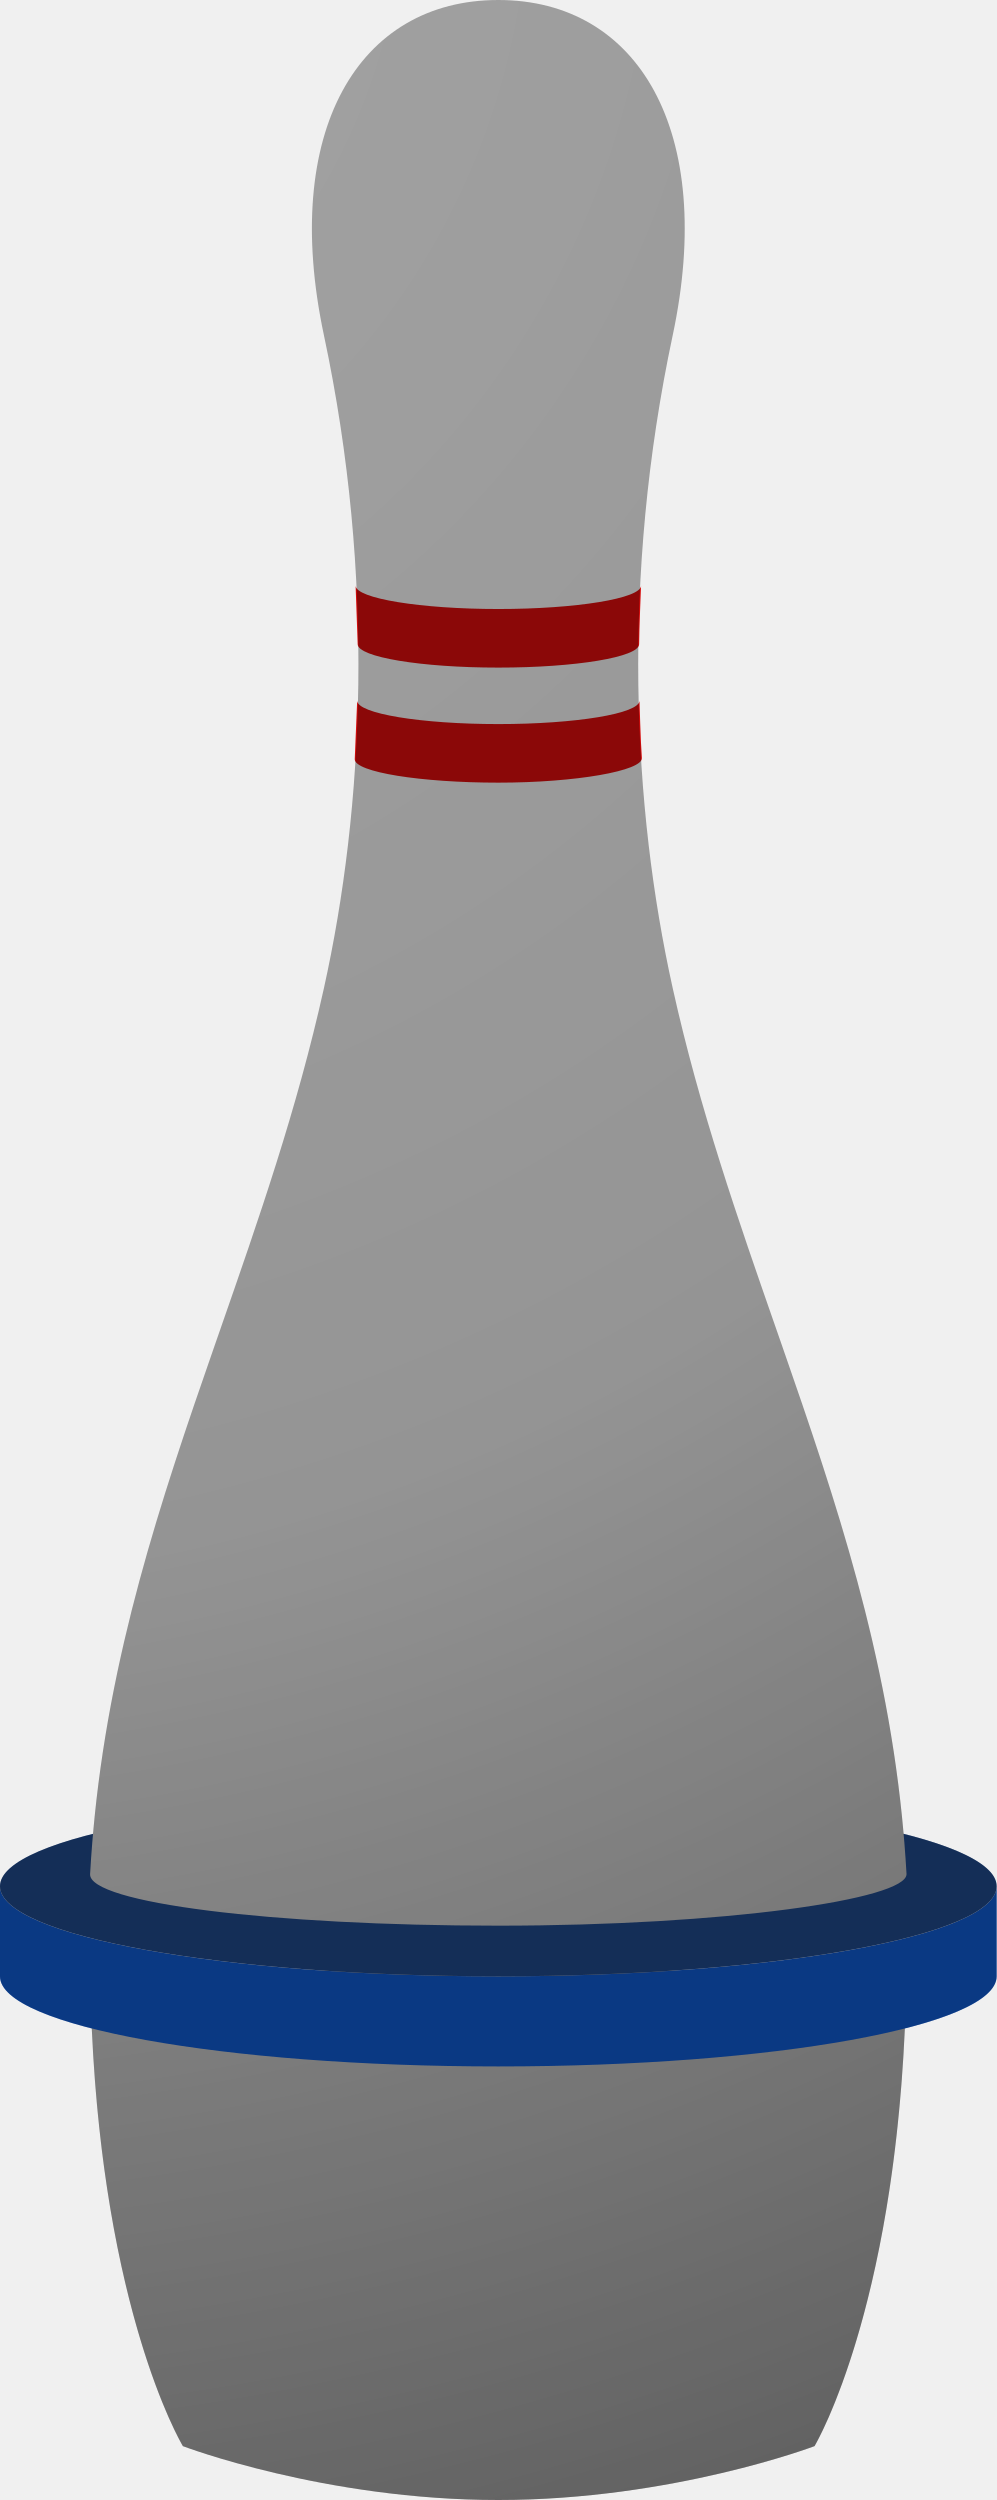
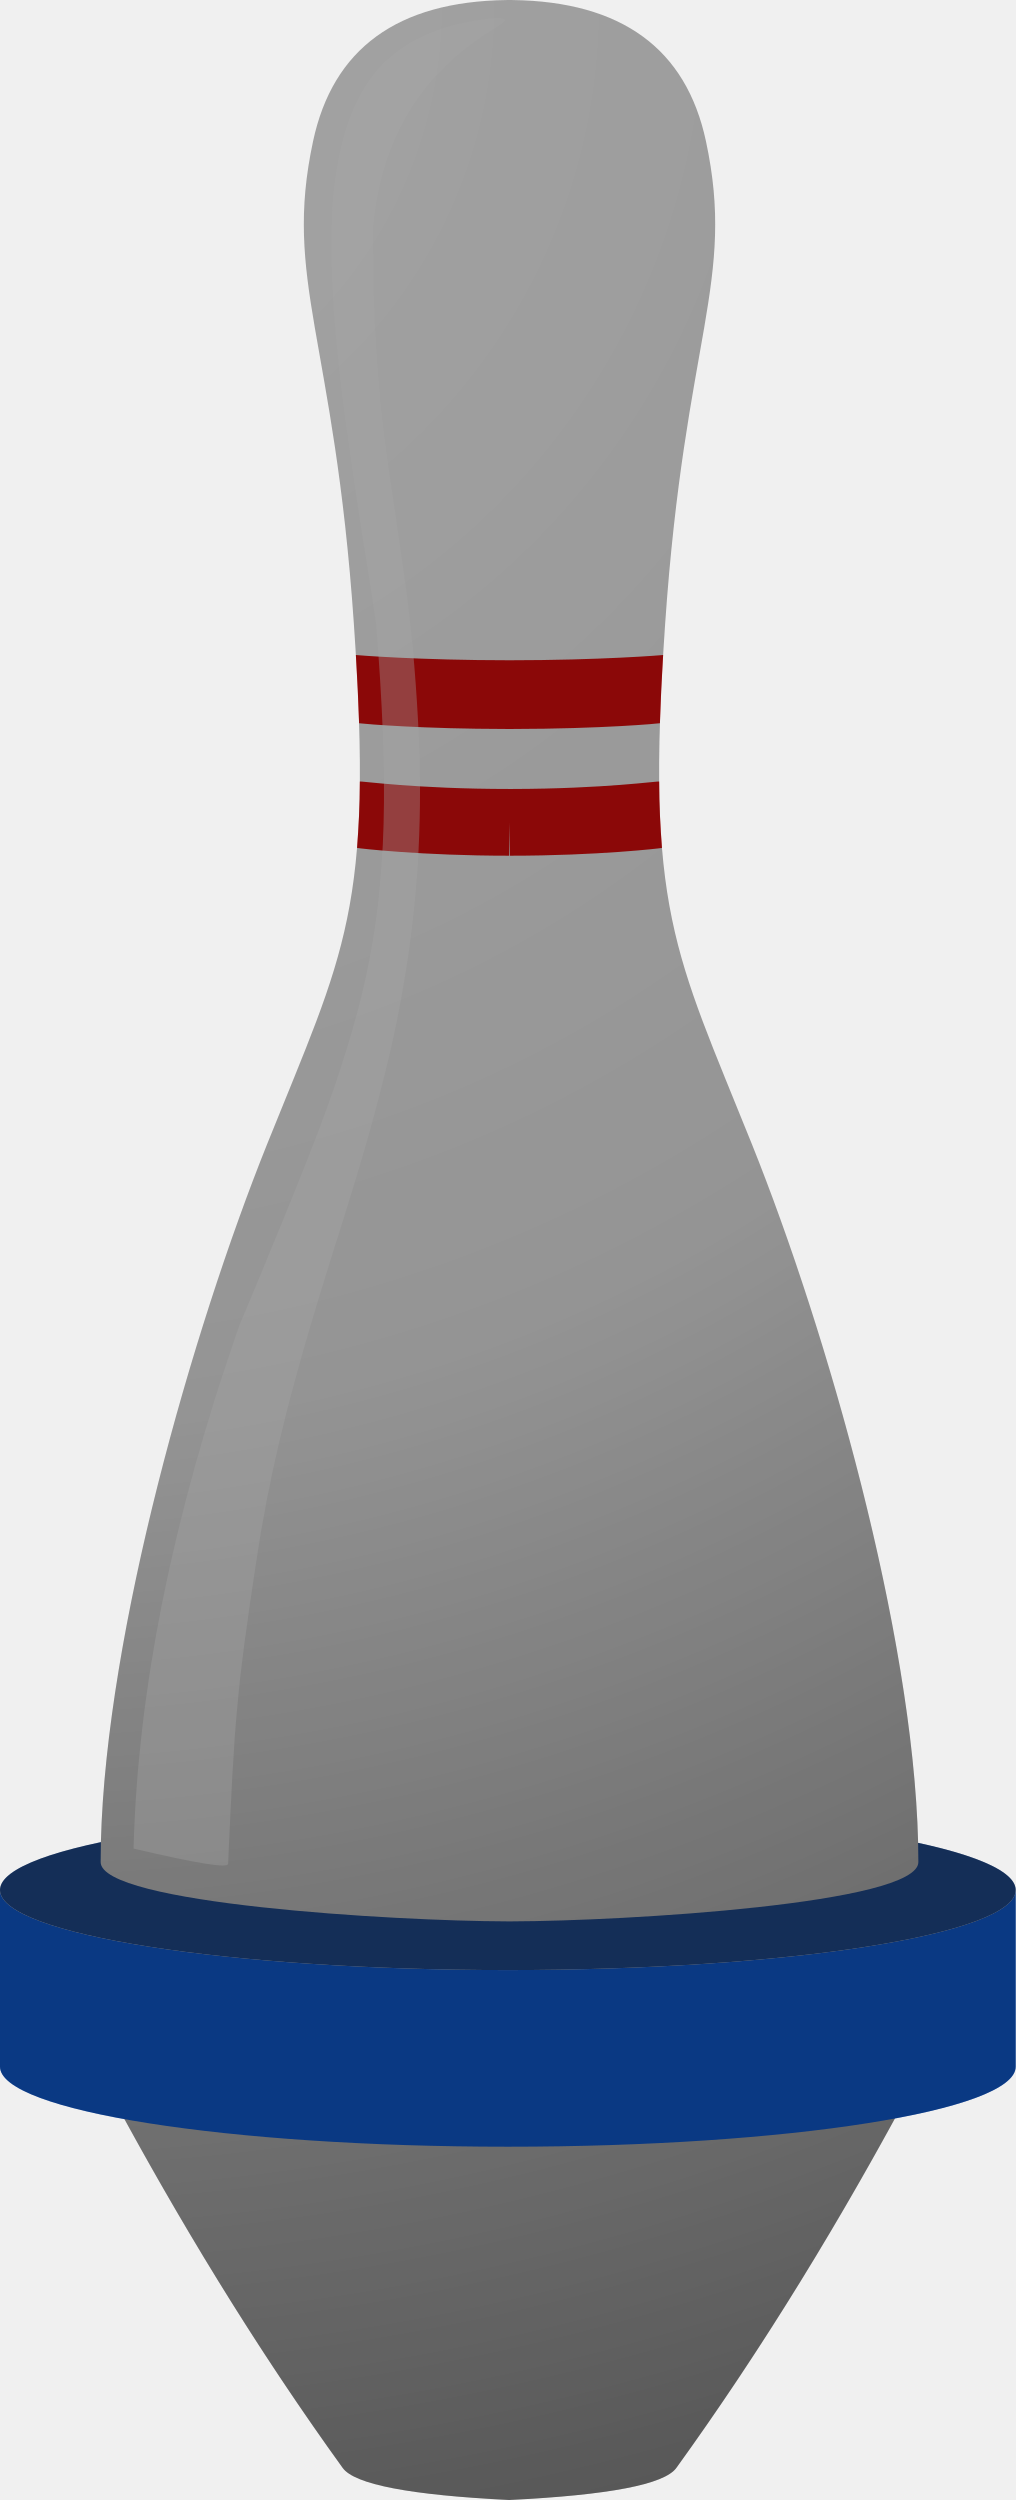
- <svg xmlns="http://www.w3.org/2000/svg" width="177px" height="444px" viewBox="0 0 177 444" version="1.1">
+ <svg xmlns="http://www.w3.org/2000/svg" width="184px" height="452.893px" viewBox="0 0 184 452.893" version="1.1">
  <defs>
-     <radialGradient cx="-33.478%" cy="-391.242%" fx="-33.478%" fy="-391.242%" r="575.875%" gradientTransform="translate(-0.3348, -3.9124), scale(0.6483, 1), translate(0.3348, 3.9124)" id="radialGradient-1">
+     <radialGradient cx="-13.765%" cy="-490.798%" fx="-13.765%" fy="-490.798%" r="626.455%" gradientTransform="translate(-0.1377, -4.908), scale(0.5198, 1), rotate(40.8657), translate(0.1377, 4.908)" id="radialGradient-1">
      <stop stop-color="#FFFFFF" offset="0%" />
      <stop stop-color="#E4E4E4" offset="55%" />
      <stop stop-color="#808080" offset="100%" />
    </radialGradient>
-     <radialGradient cx="-33.862%" cy="-5.615%" fx="-33.862%" fy="-5.615%" r="373.628%" gradientTransform="translate(-0.3386, -0.0561), scale(1, 0.424), translate(0.3386, 0.0561)" id="radialGradient-2">
+     <radialGradient cx="-12.378%" cy="-2.54332819e-14%" fx="-12.378%" fy="-2.54332819e-14%" r="315.354%" gradientTransform="translate(-0.1238, -0), scale(1, 0.4256), rotate(38.6901), translate(0.1238, 0)" id="radialGradient-2">
      <stop stop-color="#FFFFFF" offset="0%" />
      <stop stop-color="#E4E4E4" offset="55%" />
      <stop stop-color="#808080" offset="100%" />
    </radialGradient>
  </defs>
-   <g id="Pin" stroke="none" stroke-width="1" fill="none" fill-rule="evenodd">
-     <g>
-       <g id="PinBase" transform="translate(16, 350)" fill="url(#radialGradient-1)">
-         <path d="M145,0 C144.226,58.491 128.657,84.436 128.657,84.436 C128.657,84.436 103.436,94 72.5,94 C41.564,94 16.485,84.436 16.485,84.436 C16.485,84.436 0.774,58.491 0,0" id="Path" />
-       </g>
-       <g id="BaseRing" transform="translate(0, 319)">
-         <path d="M177,16.01 C177,24.843 137.377,32.005 88.5,32.005 C39.623,32.005 0,24.843 0,16.01 L0,32.005 C0,40.839 39.623,48 88.5,48 C137.377,48 177,40.839 177,32.005 C177,23.171 177,7.176 177,16.01 Z" id="Path" fill="#0F57CA" />
-         <path d="M0,15.995 C0,7.161 39.623,0 88.5,0 C137.377,0 177,7.161 177,15.995 C177,24.829 137.377,31.99 88.5,31.99 C39.623,31.99 0,24.829 0,15.995" id="Path" fill="#1E4686" />
-       </g>
-       <g id="PinBody" transform="translate(16, 0)" fill="url(#radialGradient-2)">
-         <path d="M0.002,332.846 C-0.284,337.94 32.265,342 72.501,342 C112.737,342 145,337.328 145,332.846 C141.668,273.546 115.699,230.639 103.472,175.496 C96.358,143.416 94.309,102.602 103.472,59.55 C111.186,23.307 97.362,0 72.501,0 C47.639,0 33.816,23.307 41.53,59.55 C50.693,102.602 48.644,143.416 41.53,175.496 C29.302,230.639 3.333,273.546 0.002,332.846 Z" id="Path" />
-       </g>
-       <g id="NeckRings" transform="translate(63, 104)" fill="#D60C0C">
-         <path d="M50.577,20.437 C50.577,22.734 39.236,24.596 25.508,24.596 C11.78,24.596 0.433,22.734 0.433,20.437 L0,30.841 C0,33.138 11.78,35 25.508,35 C39.236,35 51.192,32.891 50.998,30.602 C50.776,27.984 50.577,20.335 50.577,20.437 L50.577,20.437 Z" id="Path" />
-         <path d="M50.858,0.001 C50.858,2.298 39.236,4.161 25.508,4.161 C11.78,4.161 0.153,2.298 0.153,0.001 L0.522,10.405 C0.522,12.702 11.78,14.565 25.508,14.565 C39.236,14.565 50.51,12.702 50.51,10.405 C50.51,8.108 50.858,-0.093 50.858,0.001 Z" id="Path" />
-       </g>
+   <g id="Glossy-Pin" stroke="none" stroke-width="1" fill="none" fill-rule="evenodd">
+     <g id="Base" transform="translate(18.2323, 375.8931)" fill="url(#radialGradient-1)">
+       <path d="M148.137,4.54747351e-13 C134.211,26.252 119.594,49.982 104.286,71.189 C102.129,74.177 92.08,76.111 74.137,76.993 C74.114,76.999 74.091,76.998 74.068,76.997 L74,77 C56.057,76.111 46.007,74.177 43.851,71.189 C28.543,49.982 13.926,26.252 0,0 L148.137,4.54747351e-13 Z" id="Combined-Shape" />
    </g>
-     <path d="M88.501,0 C113.362,0 127.186,23.307 119.472,59.55 C110.309,102.602 112.358,143.416 119.472,175.496 C124.24,197.002 131.099,216.647 137.89,236.128 L138.934,239.124 C148.481,266.547 157.674,293.82 160.483,325.688 C170.88,328.31 177,331.523 177,334.995 C177,341.877 152.95,347.744 119.21,350.001 L119.432,350.001 C153.055,347.734 177,341.877 177,335.01 L177,351.005 C177,354.452 170.966,357.645 160.704,360.256 C158.469,409.996 145.471,433.036 144.693,434.374 L144.661,434.429 C144.657,434.436 119.436,444 88.5,444 C57.564,444 32.485,434.436 32.485,434.436 L32.448,434.374 C31.663,433.036 18.547,409.996 16.297,360.257 C6.034,357.645 0,354.452 0,351.005 L0,335.01 L0.007,335.201 C0.002,335.132 0,335.064 0,334.995 C0,331.523 6.12,328.31 16.517,325.688 C19.327,293.82 28.52,266.547 38.068,239.124 L39.111,236.128 C45.902,216.647 52.761,197.002 57.53,175.496 C64.644,143.416 66.693,102.602 57.53,59.55 C49.816,23.307 63.639,0 88.501,0 Z M0.007,335.201 L0,335.01 C0,341.877 23.945,347.734 57.568,350.001 L57.79,350.001 C24.388,347.767 0.482,341.994 0.007,335.201 Z" id="Shadow" fill-opacity="0.35" fill="#000000" />
+     <g id="Rubber" transform="translate(0, 327.8931)">
+       <path d="M184,14.685 L184,46.5 C184,54.508 142.81,61 92,61 C41.19,61 0,54.508 0,46.5 L0,14.685 C0.635,22.608 41.581,29 92,29 C142.81,29 184,22.508 184,14.5 L183.99,14.684 L184,14.685 Z" id="Combined-Shape" fill="#0F57CA" />
+       <path d="M92,0 C142.81,0 184,6.492 184,14.5 C184,22.508 142.81,29 92,29 C41.19,29 0,22.508 0,14.5 C0,6.492 41.19,0 92,0 Z" id="Path" fill="#1E4686" />
+     </g>
+     <g id="Body" transform="translate(18.232, 0)" fill="url(#radialGradient-2)">
+       <path d="M73.531,348.07 C53.183,348.008 0,344.876 0,337.325 C0,299.274 16.097,242.298 30.17,207.245 C44.244,172.192 49.45,164.946 45.872,112.986 C42.294,61.027 33.039,51.024 38.48,25.588 C42.107,8.631 53.993,0.102 74.137,0 L74,0.001 L74.068,0.001 L74.137,0 L74.137,0.001 L74.602,0.006 C94.381,0.273 106.067,8.801 109.657,25.588 C115.098,51.024 105.843,61.027 102.265,112.986 C98.688,164.946 103.893,172.192 117.967,207.245 C132.04,242.298 148.137,299.274 148.137,337.325 C148.137,344.876 94.954,348.008 74.606,348.07 Z" id="Combined-Shape" />
+     </g>
+     <g id="Neck-Rings" transform="translate(64.4699, 118.6608)" fill="#D60C0C">
+       <path d="M0.719,22.926 C0.754,22.778 10.778,24.268 27.899,24.268 L27.829,24.267 L28.31,24.267 C45.096,24.236 54.906,22.779 54.941,22.926 C54.941,27.321 55.163,31.092 55.448,34.945 C55.402,35 43.849,36.359 27.899,36.359 L27.829,30.313 L27.76,36.359 C11.98,36.359 0.503,35.029 0.217,34.947 C0.496,31.092 0.719,27.321 0.719,22.926 Z" id="Combined-Shape" />
+       <path d="M55.659,0 C55.393,4.451 55.199,8.551 55.08,12.355 C55.074,12.395 44.705,13.378 28.292,13.399 L27.899,13.399 L27.76,13.399 L27.368,13.399 C12.014,13.379 1.949,12.518 0.709,12.374 L0.638,12.365 C0.599,12.36 0.58,12.357 0.58,12.355 C0.46,8.551 0.267,4.451 0,0 C-0.002,0.015 11.33,0.952 27.899,0.952 L27.76,0.952 C44.33,0.952 55.661,0.015 55.659,0 Z" id="Combined-Shape" />
+     </g>
+     <g id="Gloss" transform="translate(24.197, 3.307)" fill="#FFFFFF" fill-opacity="0.35">
+       <path d="M0,331.585 C0.733,302.782 7.135,271.149 19.207,236.686 C42.497,180.894 48.556,167.336 43.927,109.586 C38.015,72.419 34.382,47.887 36.31,30.969 C38.686,10.261 47.599,1.798 65.209,0 C75.002,0 46.194,4.269 43.411,38.193 C43.074,81.453 49.964,90 51.727,131.319 C54.081,193.31 30.811,223.168 22.331,278.844 C18.648,303.024 18.288,308.351 17.125,334.317 C17.187,335.188 11.478,334.277 0,331.585 Z" id="Path-70" />
+     </g>
+     <path d="M92.369,0 L92.834,0.006 C112.613,0.273 124.298,8.801 127.889,25.588 C133.33,51.024 124.075,61.027 120.497,112.986 C116.92,164.946 122.125,172.192 136.199,207.245 C149.85,241.245 165.404,295.872 166.326,333.847 C177.277,336.208 183.806,339.11 183.996,342.252 L184,342.393 L183.99,342.577 L184,342.578 L184,374.393 C184,377.973 175.768,381.25 162.125,383.779 C149.48,406.919 136.278,428.019 122.518,447.082 C120.362,450.07 110.312,452.005 92.369,452.886 C92.346,452.892 92.324,452.891 92.301,452.89 L92.232,452.893 C74.29,452.005 64.24,450.07 62.083,447.082 C48.347,428.053 35.168,406.993 22.545,383.902 C8.501,381.356 0,378.031 0,374.393 L0,342.578 C0.148,344.43 2.499,346.198 6.657,347.82 C2.364,346.143 0,344.312 0,342.393 C0,339.14 6.798,336.137 18.276,333.718 C19.232,295.749 34.767,241.207 48.402,207.245 C62.476,172.192 67.682,164.946 64.104,112.986 C60.526,61.027 51.271,51.024 56.712,25.588 C60.303,8.801 71.988,0.273 91.767,0.006 L92.249,0.001 L92.3,0.001 L92.369,0 Z" id="Shadow" fill-opacity="0.35" fill="#000000" />
  </g>
</svg>
